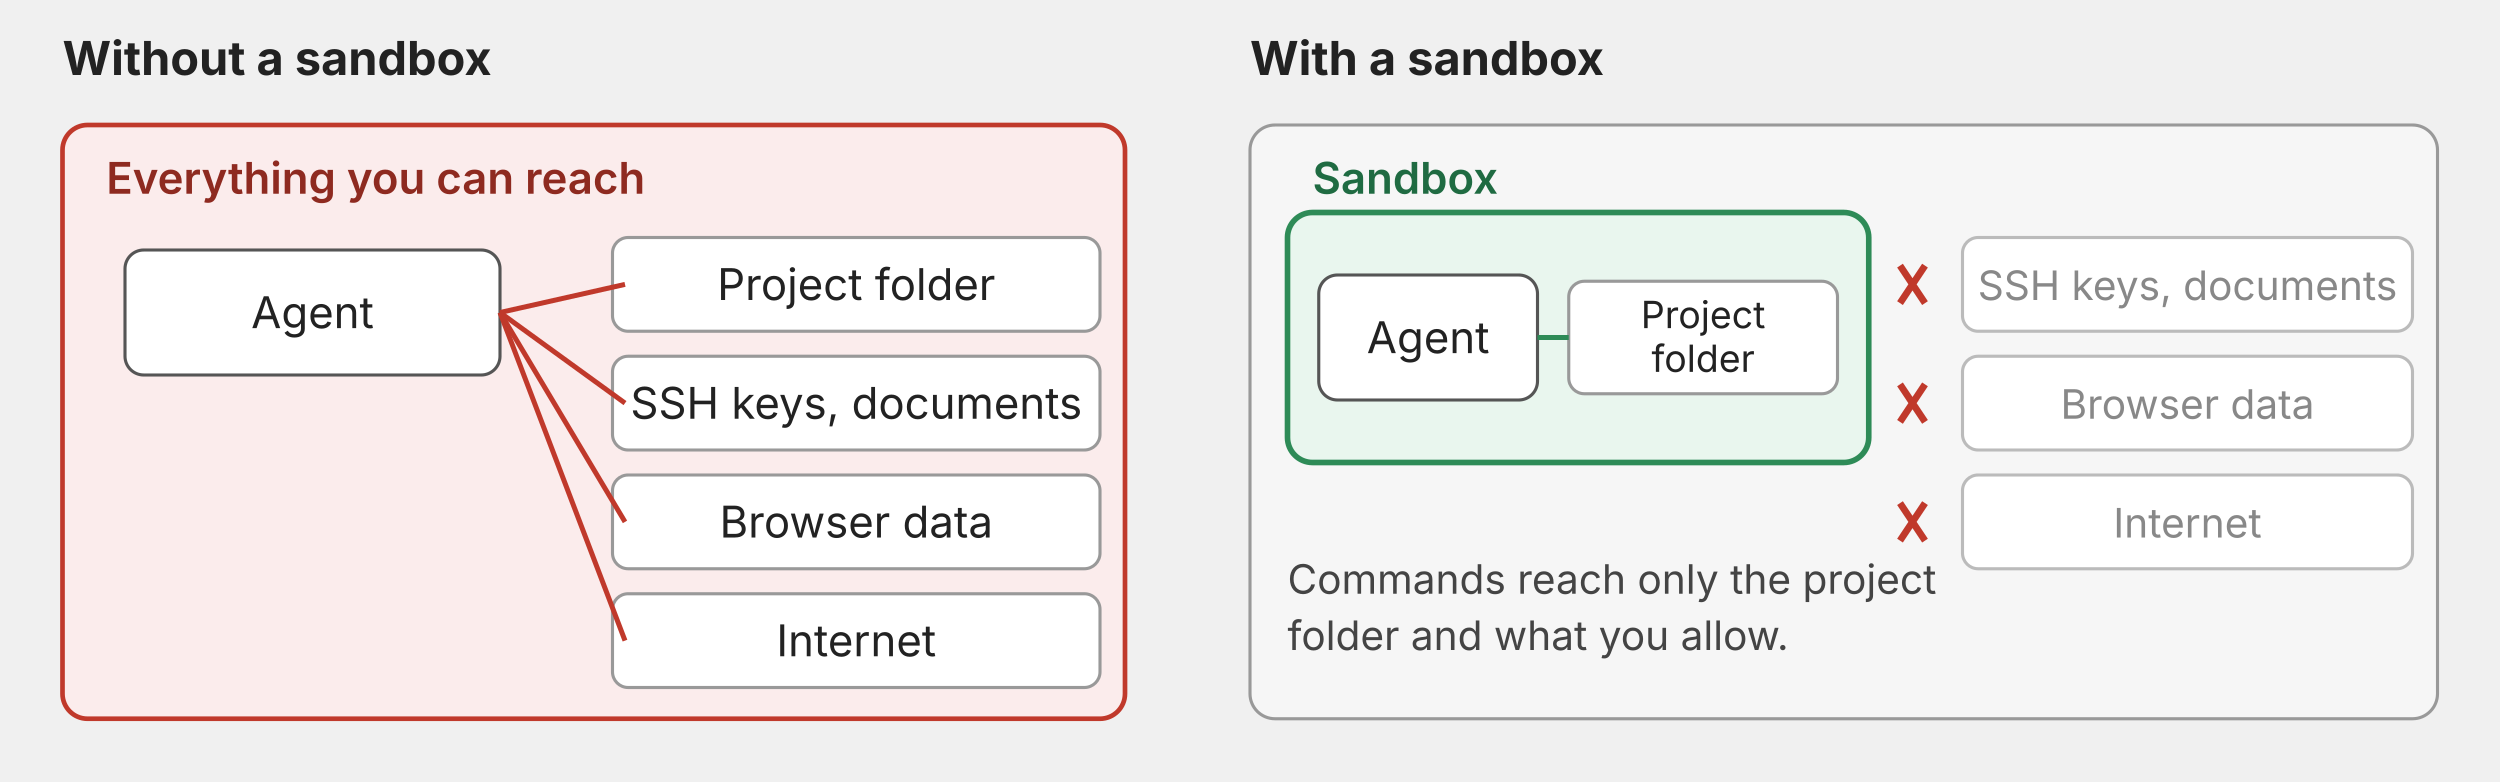
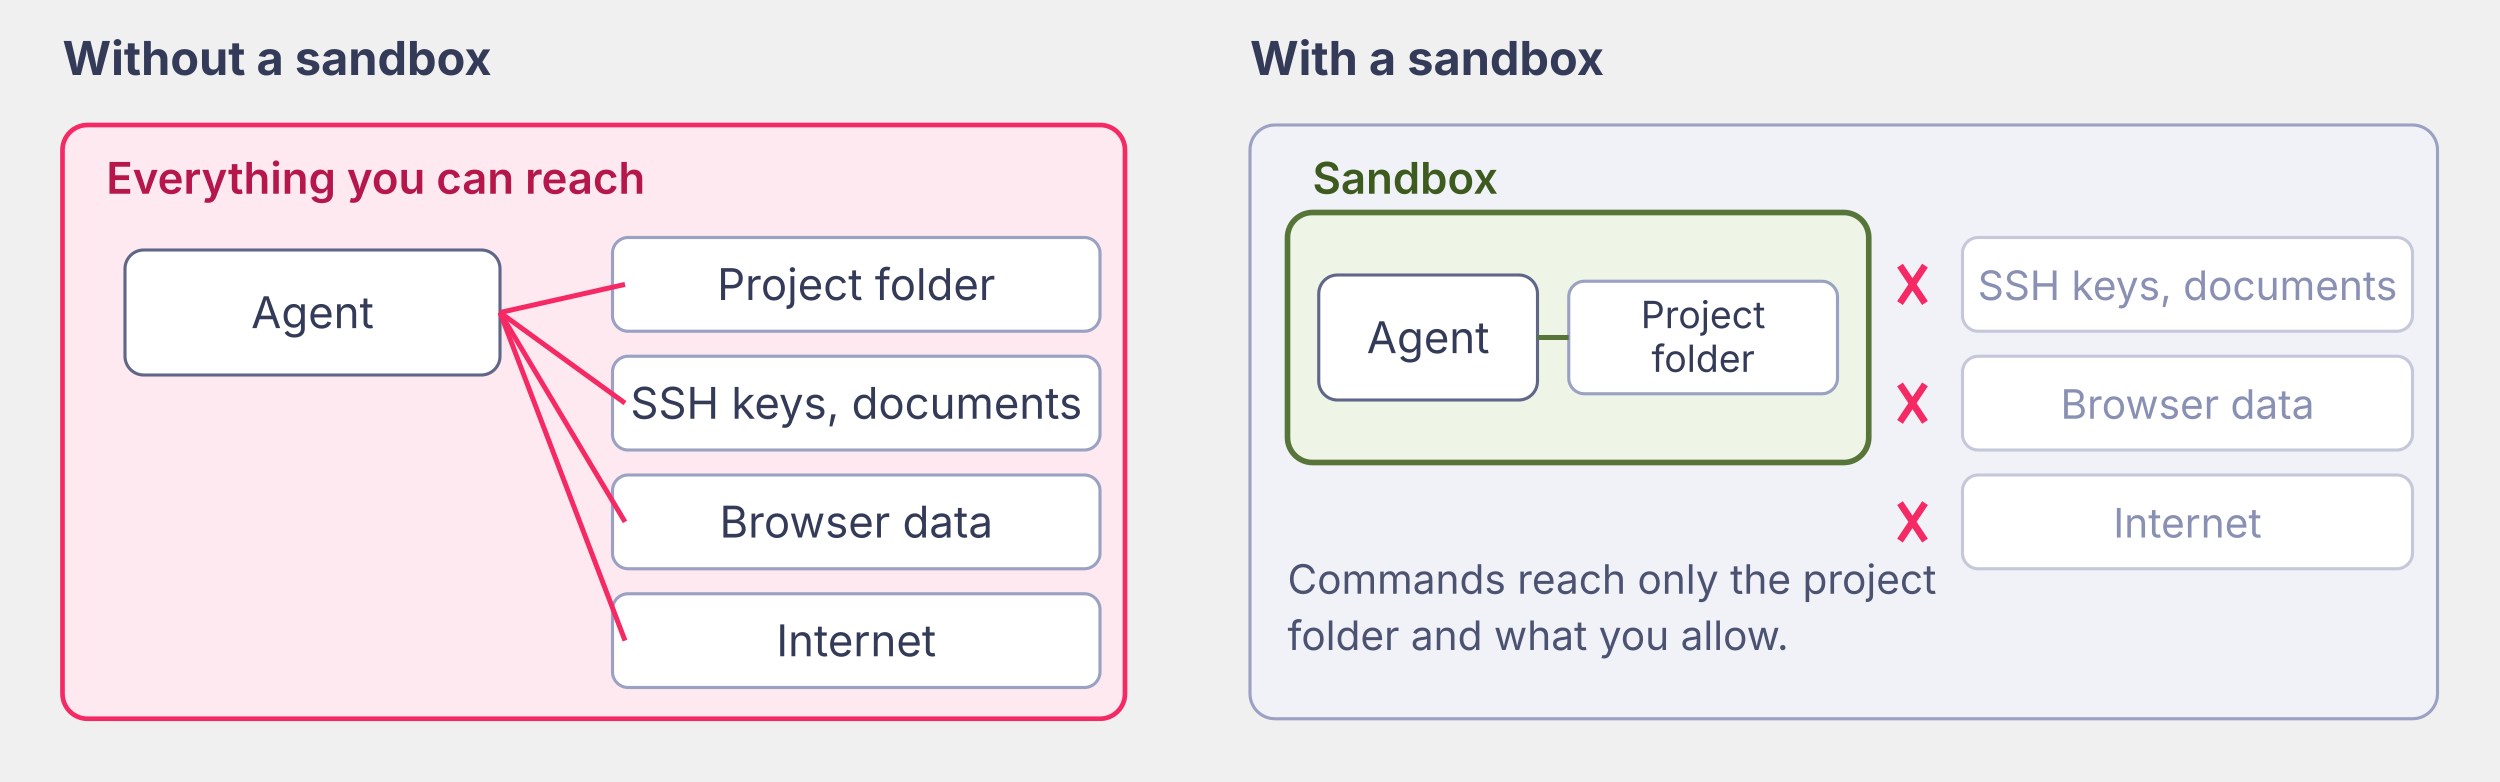
<svg xmlns="http://www.w3.org/2000/svg" viewBox="0 0 800 250" font-family="Inter, 'Noto Sans', sans-serif" font-size="14">
-   <text x="20" y="24" font-size="15" font-weight="700" fill="#222">Without a sandbox</text>
-   <rect x="20" y="40" width="340" height="190" rx="8" fill="#fbecec" stroke="#c0392b" stroke-width="1.5" />
-   <text x="34" y="62" fill="#8e2a20" font-weight="600">Everything you can reach</text>
-   <rect x="40" y="80" width="120" height="40" rx="6" fill="#fff" stroke="#555" />
-   <text x="100" y="105" text-anchor="middle" fill="#222">Agent</text>
-   <rect x="196" y="76" width="156" height="30" rx="5" fill="#fff" stroke="#999" />
-   <text x="274" y="96" text-anchor="middle" fill="#222">Project folder</text>
-   <rect x="196" y="114" width="156" height="30" rx="5" fill="#fff" stroke="#999" />
-   <text x="274" y="134" text-anchor="middle" fill="#222">SSH keys, documents</text>
-   <rect x="196" y="152" width="156" height="30" rx="5" fill="#fff" stroke="#999" />
-   <text x="274" y="172" text-anchor="middle" fill="#222">Browser data</text>
-   <rect x="196" y="190" width="156" height="30" rx="5" fill="#fff" stroke="#999" />
-   <text x="274" y="210" text-anchor="middle" fill="#222">Internet</text>
-   <g stroke="#c0392b" stroke-width="1.6" fill="none">
+   <text x="20" y="24" font-size="15" font-weight="700" fill="#343b58">Without a sandbox</text>
+   <rect x="20" y="40" width="340" height="190" rx="8" fill="#fde9ef" stroke="#f52a65" stroke-width="1.5" />
+   <text x="34" y="62" fill="#b5174a" font-weight="600">Everything you can reach</text>
+   <rect x="40" y="80" width="120" height="40" rx="6" fill="#fff" stroke="#5f6687" />
+   <text x="100" y="105" text-anchor="middle" fill="#343b58">Agent</text>
+   <rect x="196" y="76" width="156" height="30" rx="5" fill="#fff" stroke="#9aa1c2" />
+   <text x="274" y="96" text-anchor="middle" fill="#343b58">Project folder</text>
+   <rect x="196" y="114" width="156" height="30" rx="5" fill="#fff" stroke="#9aa1c2" />
+   <text x="274" y="134" text-anchor="middle" fill="#343b58">SSH keys, documents</text>
+   <rect x="196" y="152" width="156" height="30" rx="5" fill="#fff" stroke="#9aa1c2" />
+   <text x="274" y="172" text-anchor="middle" fill="#343b58">Browser data</text>
+   <rect x="196" y="190" width="156" height="30" rx="5" fill="#fff" stroke="#9aa1c2" />
+   <text x="274" y="210" text-anchor="middle" fill="#343b58">Internet</text>
+   <g stroke="#f52a65" stroke-width="1.6" fill="none">
    <path d="M160 100 L200 91" />
    <path d="M160 100 L200 129" />
    <path d="M160 100 L200 167" />
    <path d="M160 100 L200 205" />
  </g>
-   <text x="400" y="24" font-size="15" font-weight="700" fill="#222">With a sandbox</text>
-   <rect x="400" y="40" width="380" height="190" rx="8" fill="#f6f6f6" stroke="#999" stroke-width="1" />
-   <rect x="412" y="68" width="186" height="80" rx="8" fill="#e9f6ee" stroke="#2e8b57" stroke-width="1.8" />
-   <text x="420" y="62" fill="#1f6b42" font-weight="600">Sandbox</text>
-   <rect x="422" y="88" width="70" height="40" rx="6" fill="#fff" stroke="#555" />
-   <text x="457" y="113" text-anchor="middle" fill="#222">Agent</text>
-   <rect x="502" y="90" width="86" height="36" rx="5" fill="#fff" stroke="#999" />
-   <text x="545" y="105" text-anchor="middle" fill="#222" font-size="12">Project</text>
-   <text x="545" y="119" text-anchor="middle" fill="#222" font-size="12">folder</text>
-   <path d="M492 108 L502 108" stroke="#2e8b57" stroke-width="1.6" />
-   <rect x="628" y="76" width="144" height="30" rx="5" fill="#fff" stroke="#bbb" />
-   <text x="700" y="96" text-anchor="middle" fill="#888" font-size="13">SSH keys, documents</text>
-   <rect x="628" y="114" width="144" height="30" rx="5" fill="#fff" stroke="#bbb" />
-   <text x="700" y="134" text-anchor="middle" fill="#888" font-size="13">Browser data</text>
-   <rect x="628" y="152" width="144" height="30" rx="5" fill="#fff" stroke="#bbb" />
-   <text x="700" y="172" text-anchor="middle" fill="#888" font-size="13">Internet</text>
-   <g stroke="#c0392b" stroke-width="2.2">
+   <text x="400" y="24" font-size="15" font-weight="700" fill="#343b58">With a sandbox</text>
+   <rect x="400" y="40" width="380" height="190" rx="8" fill="#f1f2f7" stroke="#9aa1c2" stroke-width="1" />
+   <rect x="412" y="68" width="186" height="80" rx="8" fill="#eef4e6" stroke="#587539" stroke-width="1.8" />
+   <text x="420" y="62" fill="#3d5a1f" font-weight="600">Sandbox</text>
+   <rect x="422" y="88" width="70" height="40" rx="6" fill="#fff" stroke="#5f6687" />
+   <text x="457" y="113" text-anchor="middle" fill="#343b58">Agent</text>
+   <rect x="502" y="90" width="86" height="36" rx="5" fill="#fff" stroke="#9aa1c2" />
+   <text x="545" y="105" text-anchor="middle" fill="#343b58" font-size="12">Project</text>
+   <text x="545" y="119" text-anchor="middle" fill="#343b58" font-size="12">folder</text>
+   <path d="M492 108 L502 108" stroke="#587539" stroke-width="1.6" />
+   <rect x="628" y="76" width="144" height="30" rx="5" fill="#fff" stroke="#c4c8da" />
+   <text x="700" y="96" text-anchor="middle" fill="#8990b3" font-size="13">SSH keys, documents</text>
+   <rect x="628" y="114" width="144" height="30" rx="5" fill="#fff" stroke="#c4c8da" />
+   <text x="700" y="134" text-anchor="middle" fill="#8990b3" font-size="13">Browser data</text>
+   <rect x="628" y="152" width="144" height="30" rx="5" fill="#fff" stroke="#c4c8da" />
+   <text x="700" y="172" text-anchor="middle" fill="#8990b3" font-size="13">Internet</text>
+   <g stroke="#f52a65" stroke-width="2.2">
    <path d="M608 85 L616 97 M616 85 L608 97" />
    <path d="M608 123 L616 135 M616 123 L608 135" />
    <path d="M608 161 L616 173 M616 161 L608 173" />
  </g>
-   <text x="412" y="190" fill="#444" font-size="13">Commands reach only the project</text>
-   <text x="412" y="208" fill="#444" font-size="13">folder and what you allow.</text>
+   <text x="412" y="190" fill="#4c5372" font-size="13">Commands reach only the project</text>
+   <text x="412" y="208" fill="#4c5372" font-size="13">folder and what you allow.</text>
</svg>
